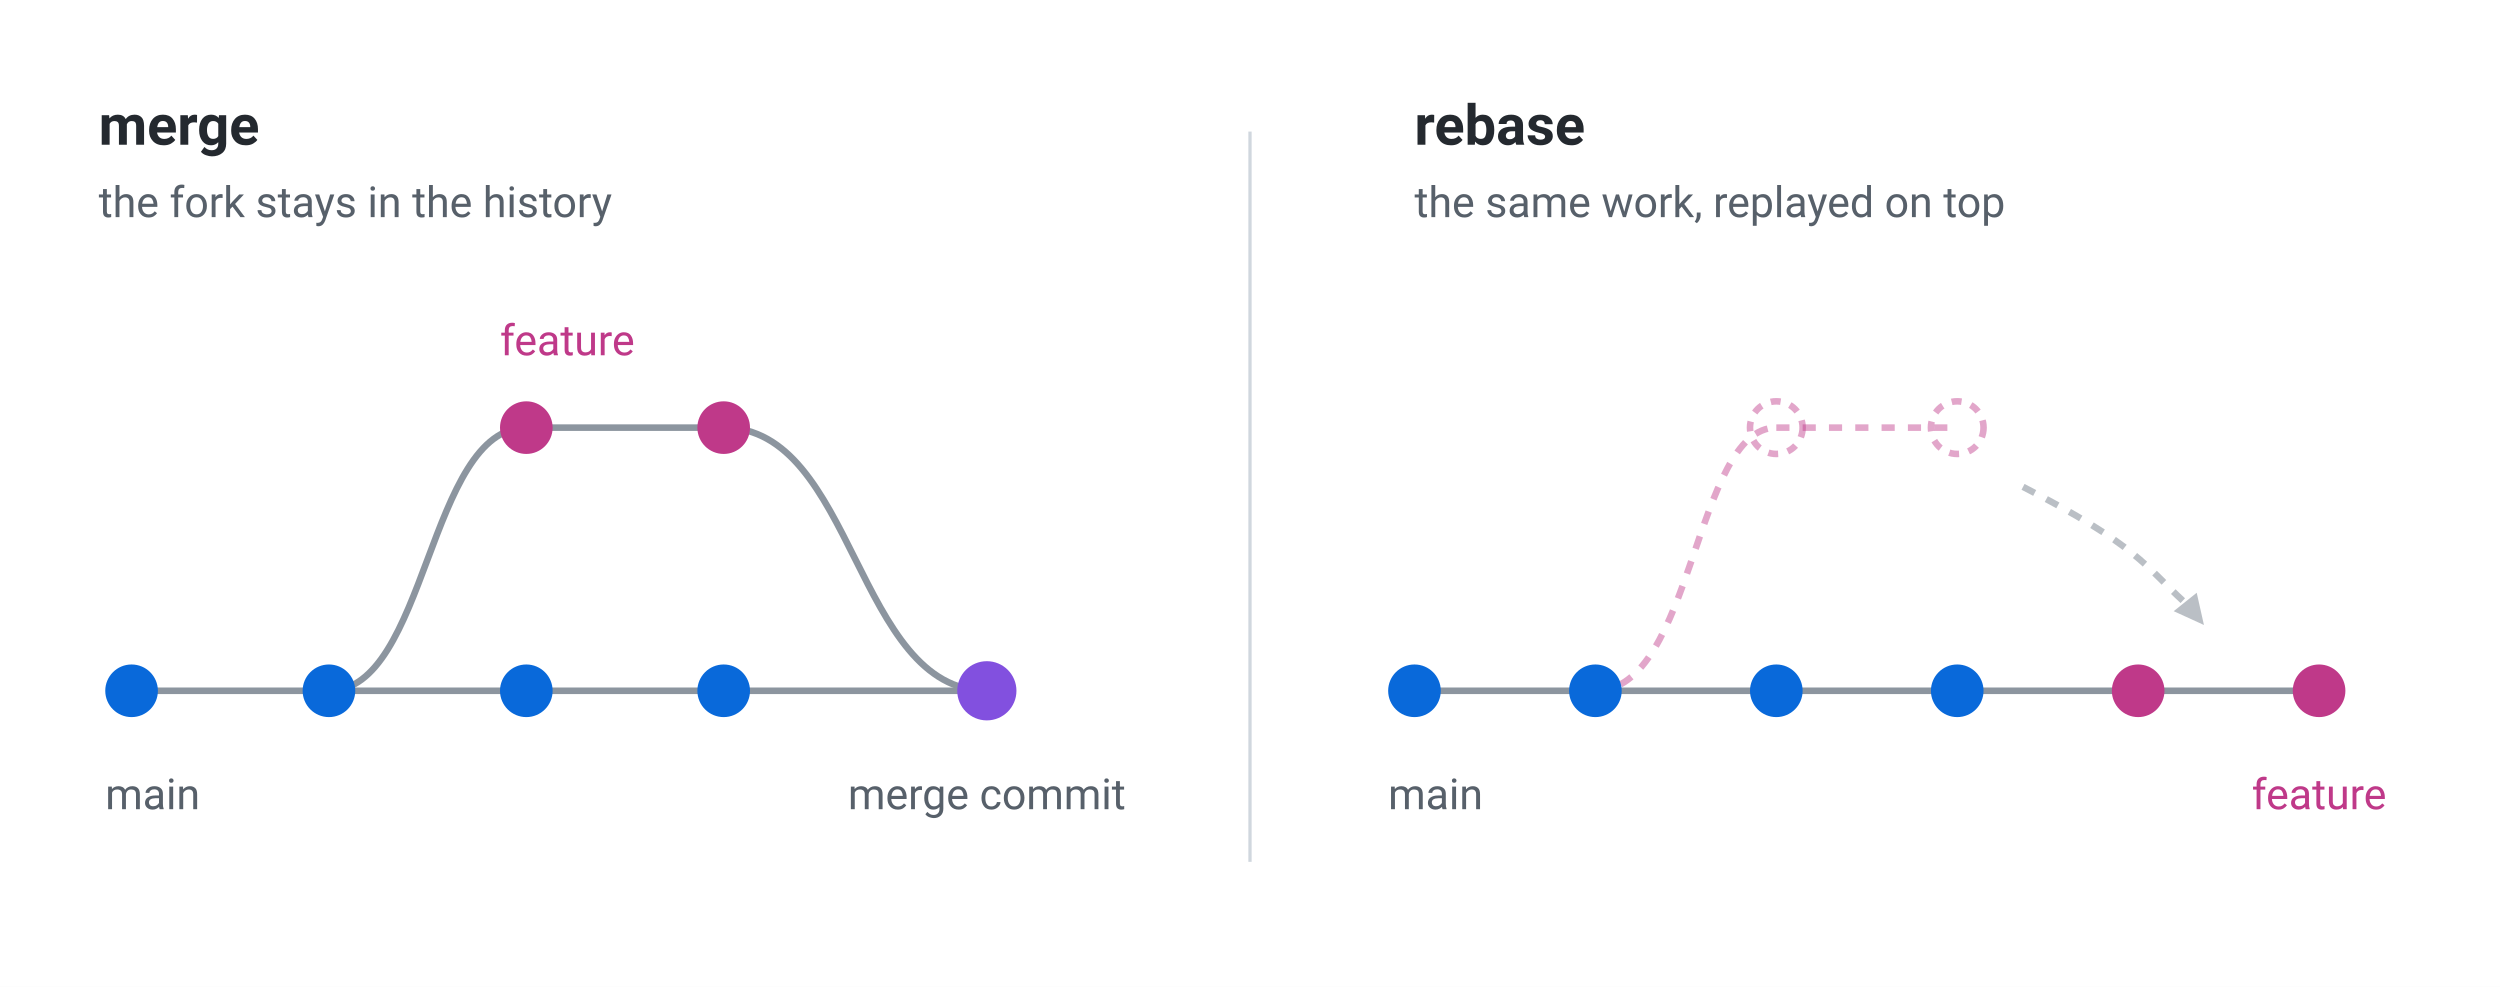
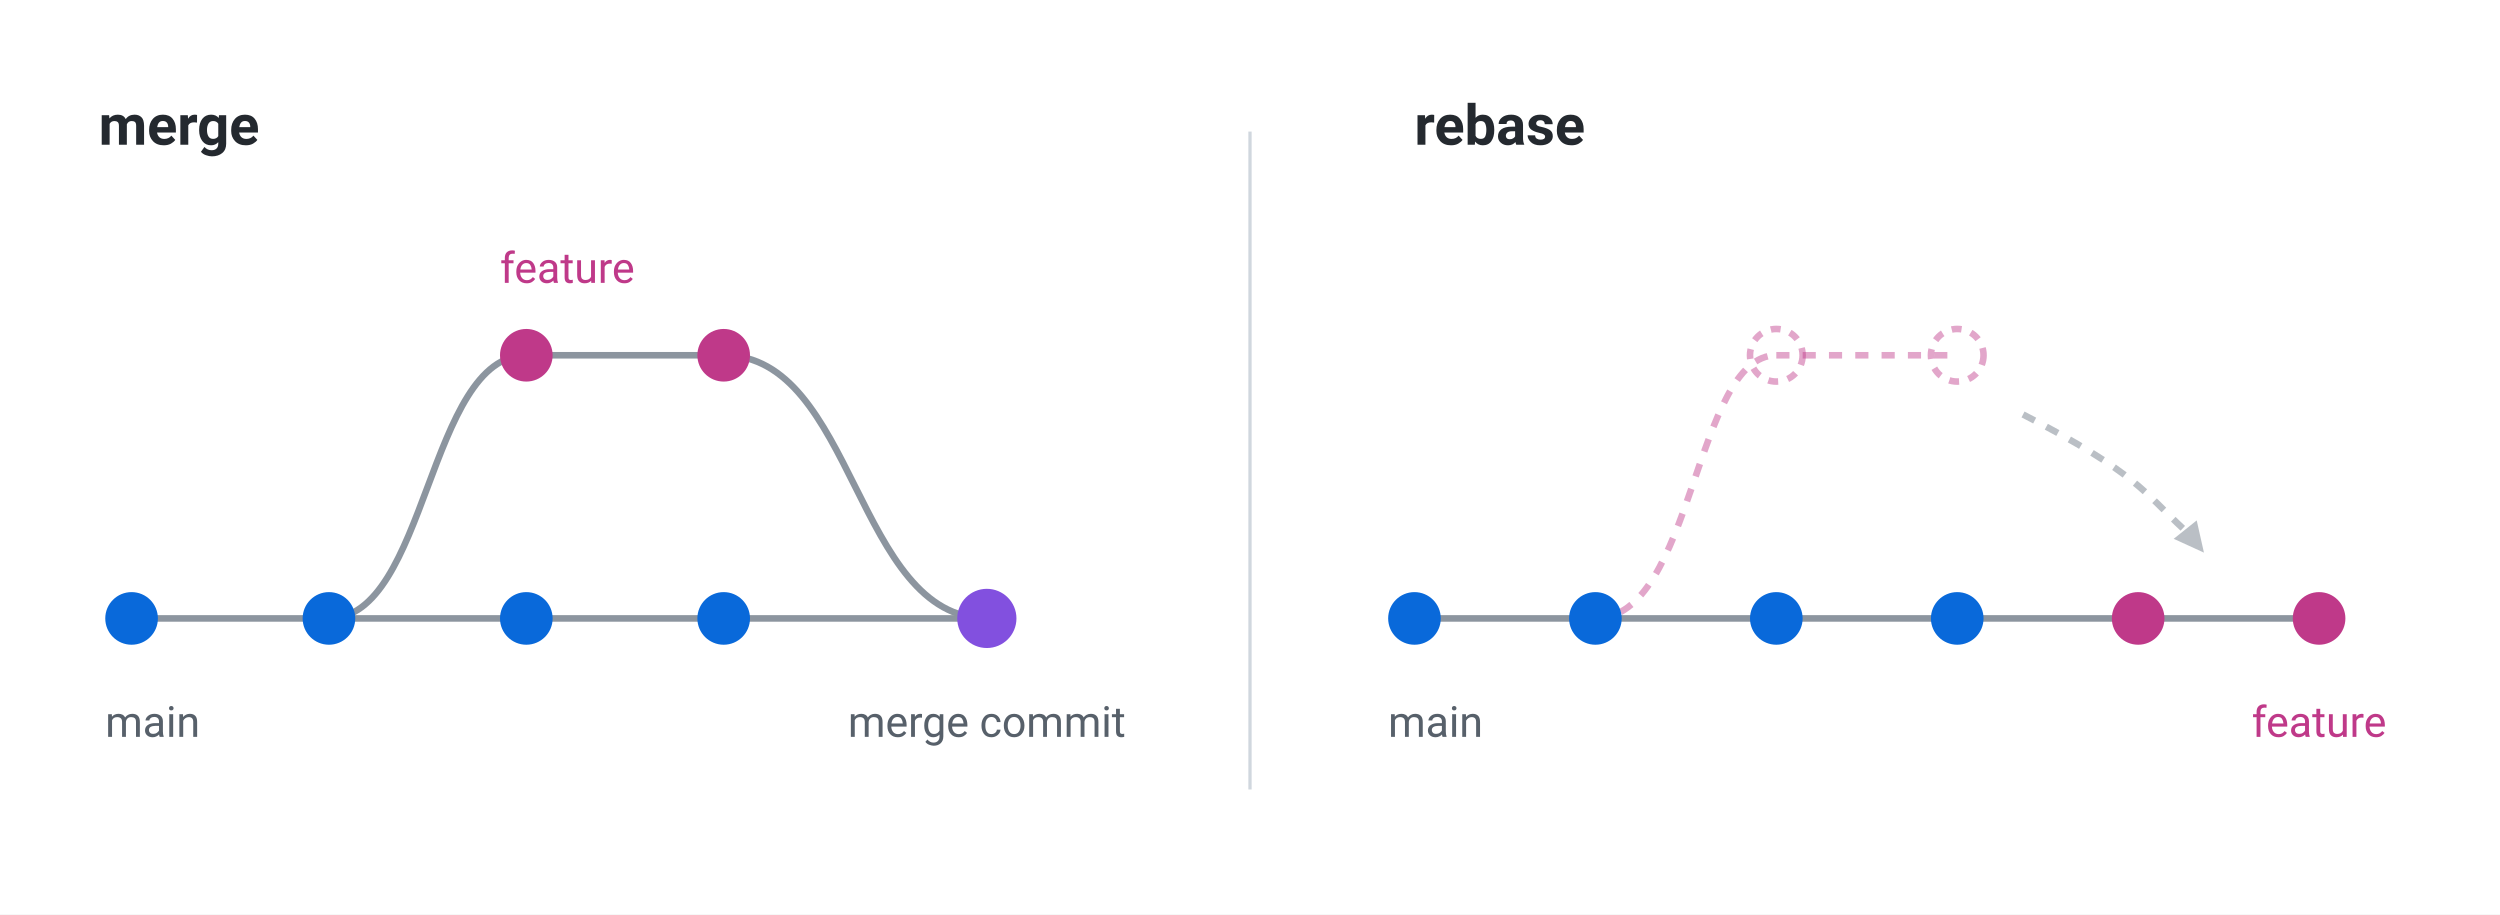
- <svg xmlns="http://www.w3.org/2000/svg" viewBox="0 0 760 300" width="760" height="300" role="img" aria-label="Merge keeps the fork in history, rebase replays the commits into a straight line">
+ <svg xmlns="http://www.w3.org/2000/svg" viewBox="0 0 760 278" width="760" height="278" role="img" aria-label="Merge keeps the fork in history, rebase replays the commits into a straight line">
  <style>
    .rvm text { font-family: -apple-system, BlinkMacSystemFont, "Segoe UI", Roboto, Helvetica, Arial, sans-serif; }
    .rvm-title { font-size: 17px; font-weight: 600; fill: #24292f; }
    .rvm-sub { font-size: 13px; fill: #57606a; }
    .rvm-branch { font-size: 13px; fill: #57606a; }
    .rvm-branch-feat { font-size: 13px; fill: #bf3989; }
    .rvm-edge { stroke: #8c959f; stroke-width: 2; fill: none; }
    .rvm-ghost { stroke: #bf3989; stroke-width: 2; fill: none; stroke-dasharray: 4 4; opacity: 0.45; }
    .rvm-ghost-node { stroke-dasharray: 3 3; }
    .rvm-move { stroke: #8c959f; stroke-width: 2; fill: none; stroke-dasharray: 4 4; opacity: 0.6; }
    .rvm-arrow { fill: #8c959f; opacity: 0.6; stroke: none; }
    .rvm-divider { stroke: #d0d7de; stroke-width: 1; }
    .rvm-n-main { fill: #0969da; }
    .rvm-n-feat { fill: #bf3989; }
    .rvm-n-merge { fill: #8250df; }
  </style>
-   <rect x="0" y="0" width="760" height="300" fill="#ffffff" />
+   <rect x="0" y="0" width="760" height="278" fill="#ffffff" />
  <g class="rvm">
    <text class="rvm-title" x="30" y="44">merge</text>
-     <text class="rvm-sub" x="30" y="66">the fork stays in the history</text>
-     <path class="rvm-edge" d="M40,210 H300" />
-     <path class="rvm-edge" d="M100,210 C130,210 130,130 160,130" />
-     <path class="rvm-edge" d="M160,130 H220" />
-     <path class="rvm-edge" d="M220,130 C260,130 260,210 300,210" />
-     <circle class="rvm-n-main" cx="40" cy="210" r="8" />
-     <circle class="rvm-n-main" cx="100" cy="210" r="8" />
-     <circle class="rvm-n-main" cx="160" cy="210" r="8" />
-     <circle class="rvm-n-main" cx="220" cy="210" r="8" />
-     <circle class="rvm-n-merge" cx="300" cy="210" r="9" />
-     <circle class="rvm-n-feat" cx="160" cy="130" r="8" />
-     <circle class="rvm-n-feat" cx="220" cy="130" r="8" />
-     <text class="rvm-branch-feat" x="152" y="108">feature</text>
-     <text class="rvm-branch" x="32" y="246">main</text>
-     <text class="rvm-sub" x="300" y="246" text-anchor="middle">merge commit</text>
-     <line class="rvm-divider" x1="380" y1="40" x2="380" y2="262" />
+     <path class="rvm-edge" d="M40,188 H300" />
+     <path class="rvm-edge" d="M100,188 C130,188 130,108 160,108" />
+     <path class="rvm-edge" d="M160,108 H220" />
+     <path class="rvm-edge" d="M220,108 C260,108 260,188 300,188" />
+     <circle class="rvm-n-main" cx="40" cy="188" r="8" />
+     <circle class="rvm-n-main" cx="100" cy="188" r="8" />
+     <circle class="rvm-n-main" cx="160" cy="188" r="8" />
+     <circle class="rvm-n-main" cx="220" cy="188" r="8" />
+     <circle class="rvm-n-merge" cx="300" cy="188" r="9" />
+     <circle class="rvm-n-feat" cx="160" cy="108" r="8" />
+     <circle class="rvm-n-feat" cx="220" cy="108" r="8" />
+     <text class="rvm-branch-feat" x="152" y="86">feature</text>
+     <text class="rvm-branch" x="32" y="224">main</text>
+     <text class="rvm-sub" x="300" y="224" text-anchor="middle">merge commit</text>
+     <line class="rvm-divider" x1="380" y1="40" x2="380" y2="240" />
    <text class="rvm-title" x="430" y="44">rebase</text>
-     <text class="rvm-sub" x="430" y="66">the same work, replayed on top</text>
-     <path class="rvm-ghost" d="M485,210 C515,210 515,130 540,130" />
-     <path class="rvm-ghost" d="M540,130 H595" />
-     <circle class="rvm-ghost rvm-ghost-node" cx="540" cy="130" r="8" />
-     <circle class="rvm-ghost rvm-ghost-node" cx="595" cy="130" r="8" />
-     <path class="rvm-move" d="M615,148 C650,166 652,172 664,183" />
-     <path class="rvm-arrow" d="M670,190 L660.8,185.8 L667.8,180.2 Z" />
-     <path class="rvm-edge" d="M430,210 H705" />
-     <circle class="rvm-n-main" cx="430" cy="210" r="8" />
-     <circle class="rvm-n-main" cx="485" cy="210" r="8" />
-     <circle class="rvm-n-main" cx="540" cy="210" r="8" />
-     <circle class="rvm-n-main" cx="595" cy="210" r="8" />
-     <circle class="rvm-n-feat" cx="650" cy="210" r="8" />
-     <circle class="rvm-n-feat" cx="705" cy="210" r="8" />
-     <text class="rvm-branch" x="422" y="246">main</text>
-     <text class="rvm-branch-feat" x="705" y="246" text-anchor="middle">feature</text>
+     <path class="rvm-ghost" d="M485,188 C515,188 515,108 540,108" />
+     <path class="rvm-ghost" d="M540,108 H595" />
+     <circle class="rvm-ghost rvm-ghost-node" cx="540" cy="108" r="8" />
+     <circle class="rvm-ghost rvm-ghost-node" cx="595" cy="108" r="8" />
+     <path class="rvm-move" d="M615,126 C650,144 652,150 664,161" />
+     <path class="rvm-arrow" d="M670,168 L660.8,163.8 L667.8,158.2 Z" />
+     <path class="rvm-edge" d="M430,188 H705" />
+     <circle class="rvm-n-main" cx="430" cy="188" r="8" />
+     <circle class="rvm-n-main" cx="485" cy="188" r="8" />
+     <circle class="rvm-n-main" cx="540" cy="188" r="8" />
+     <circle class="rvm-n-main" cx="595" cy="188" r="8" />
+     <circle class="rvm-n-feat" cx="650" cy="188" r="8" />
+     <circle class="rvm-n-feat" cx="705" cy="188" r="8" />
+     <text class="rvm-branch" x="422" y="224">main</text>
+     <text class="rvm-branch-feat" x="705" y="224" text-anchor="middle">feature</text>
  </g>
</svg>
